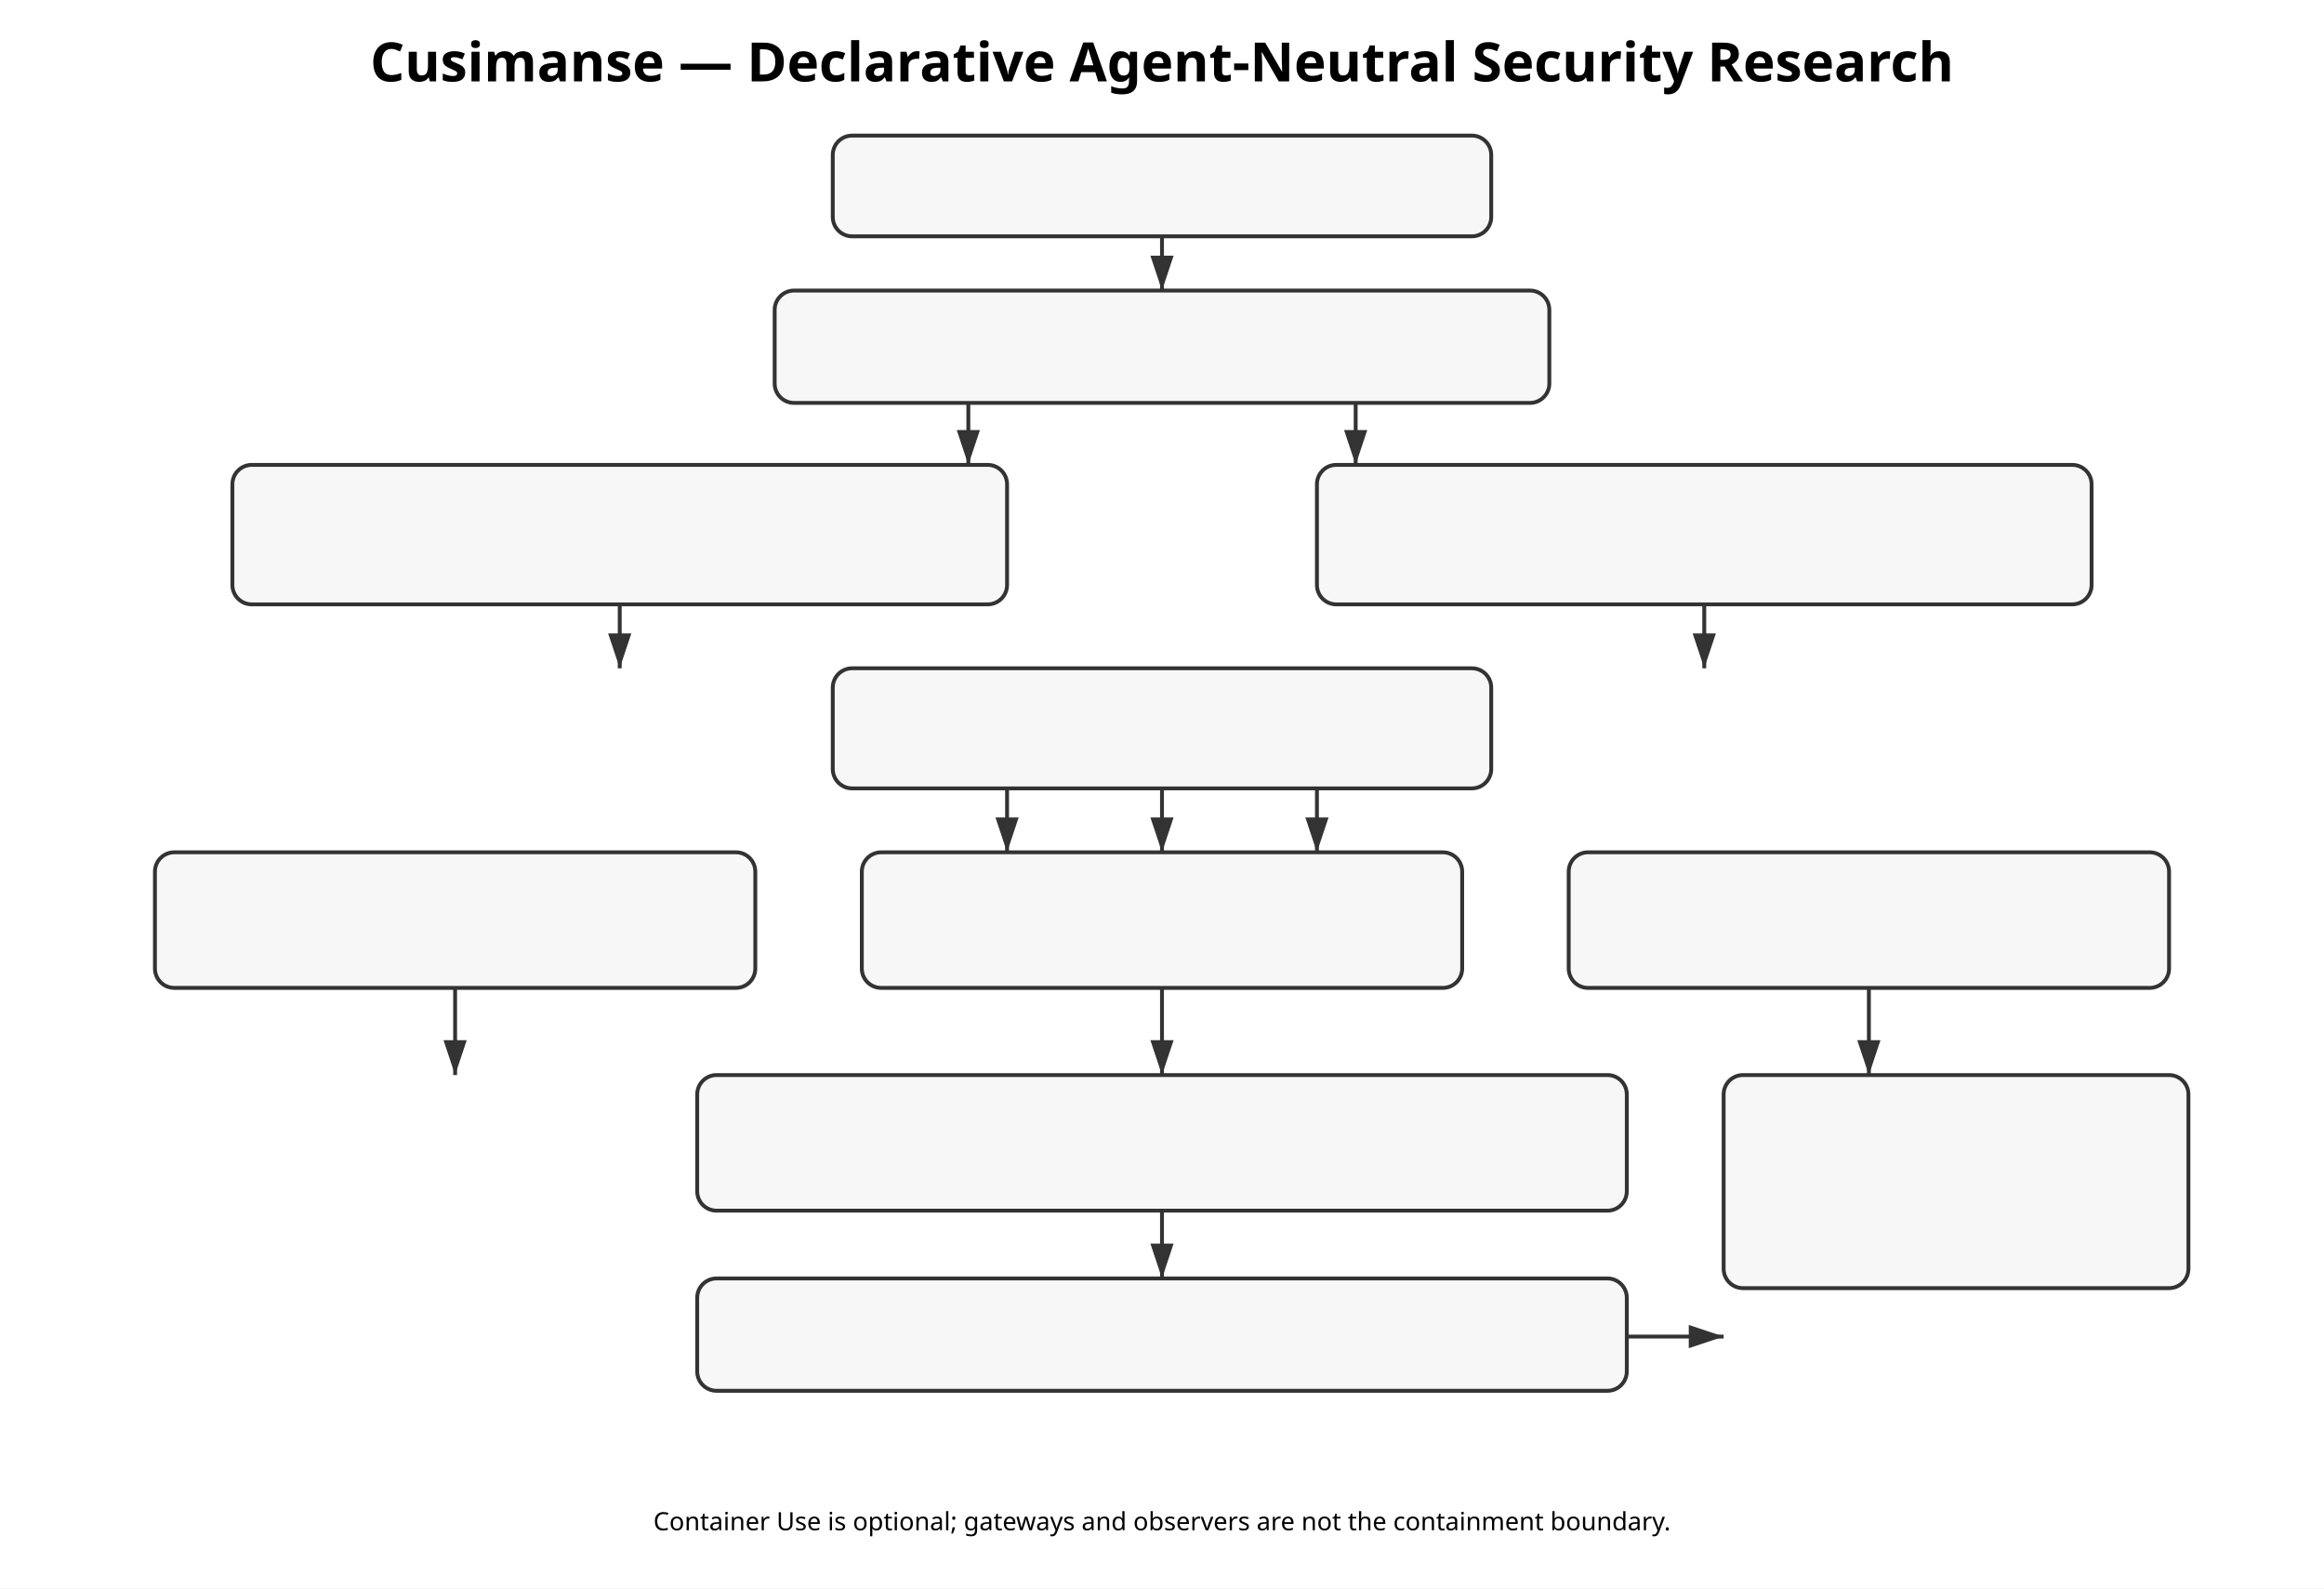
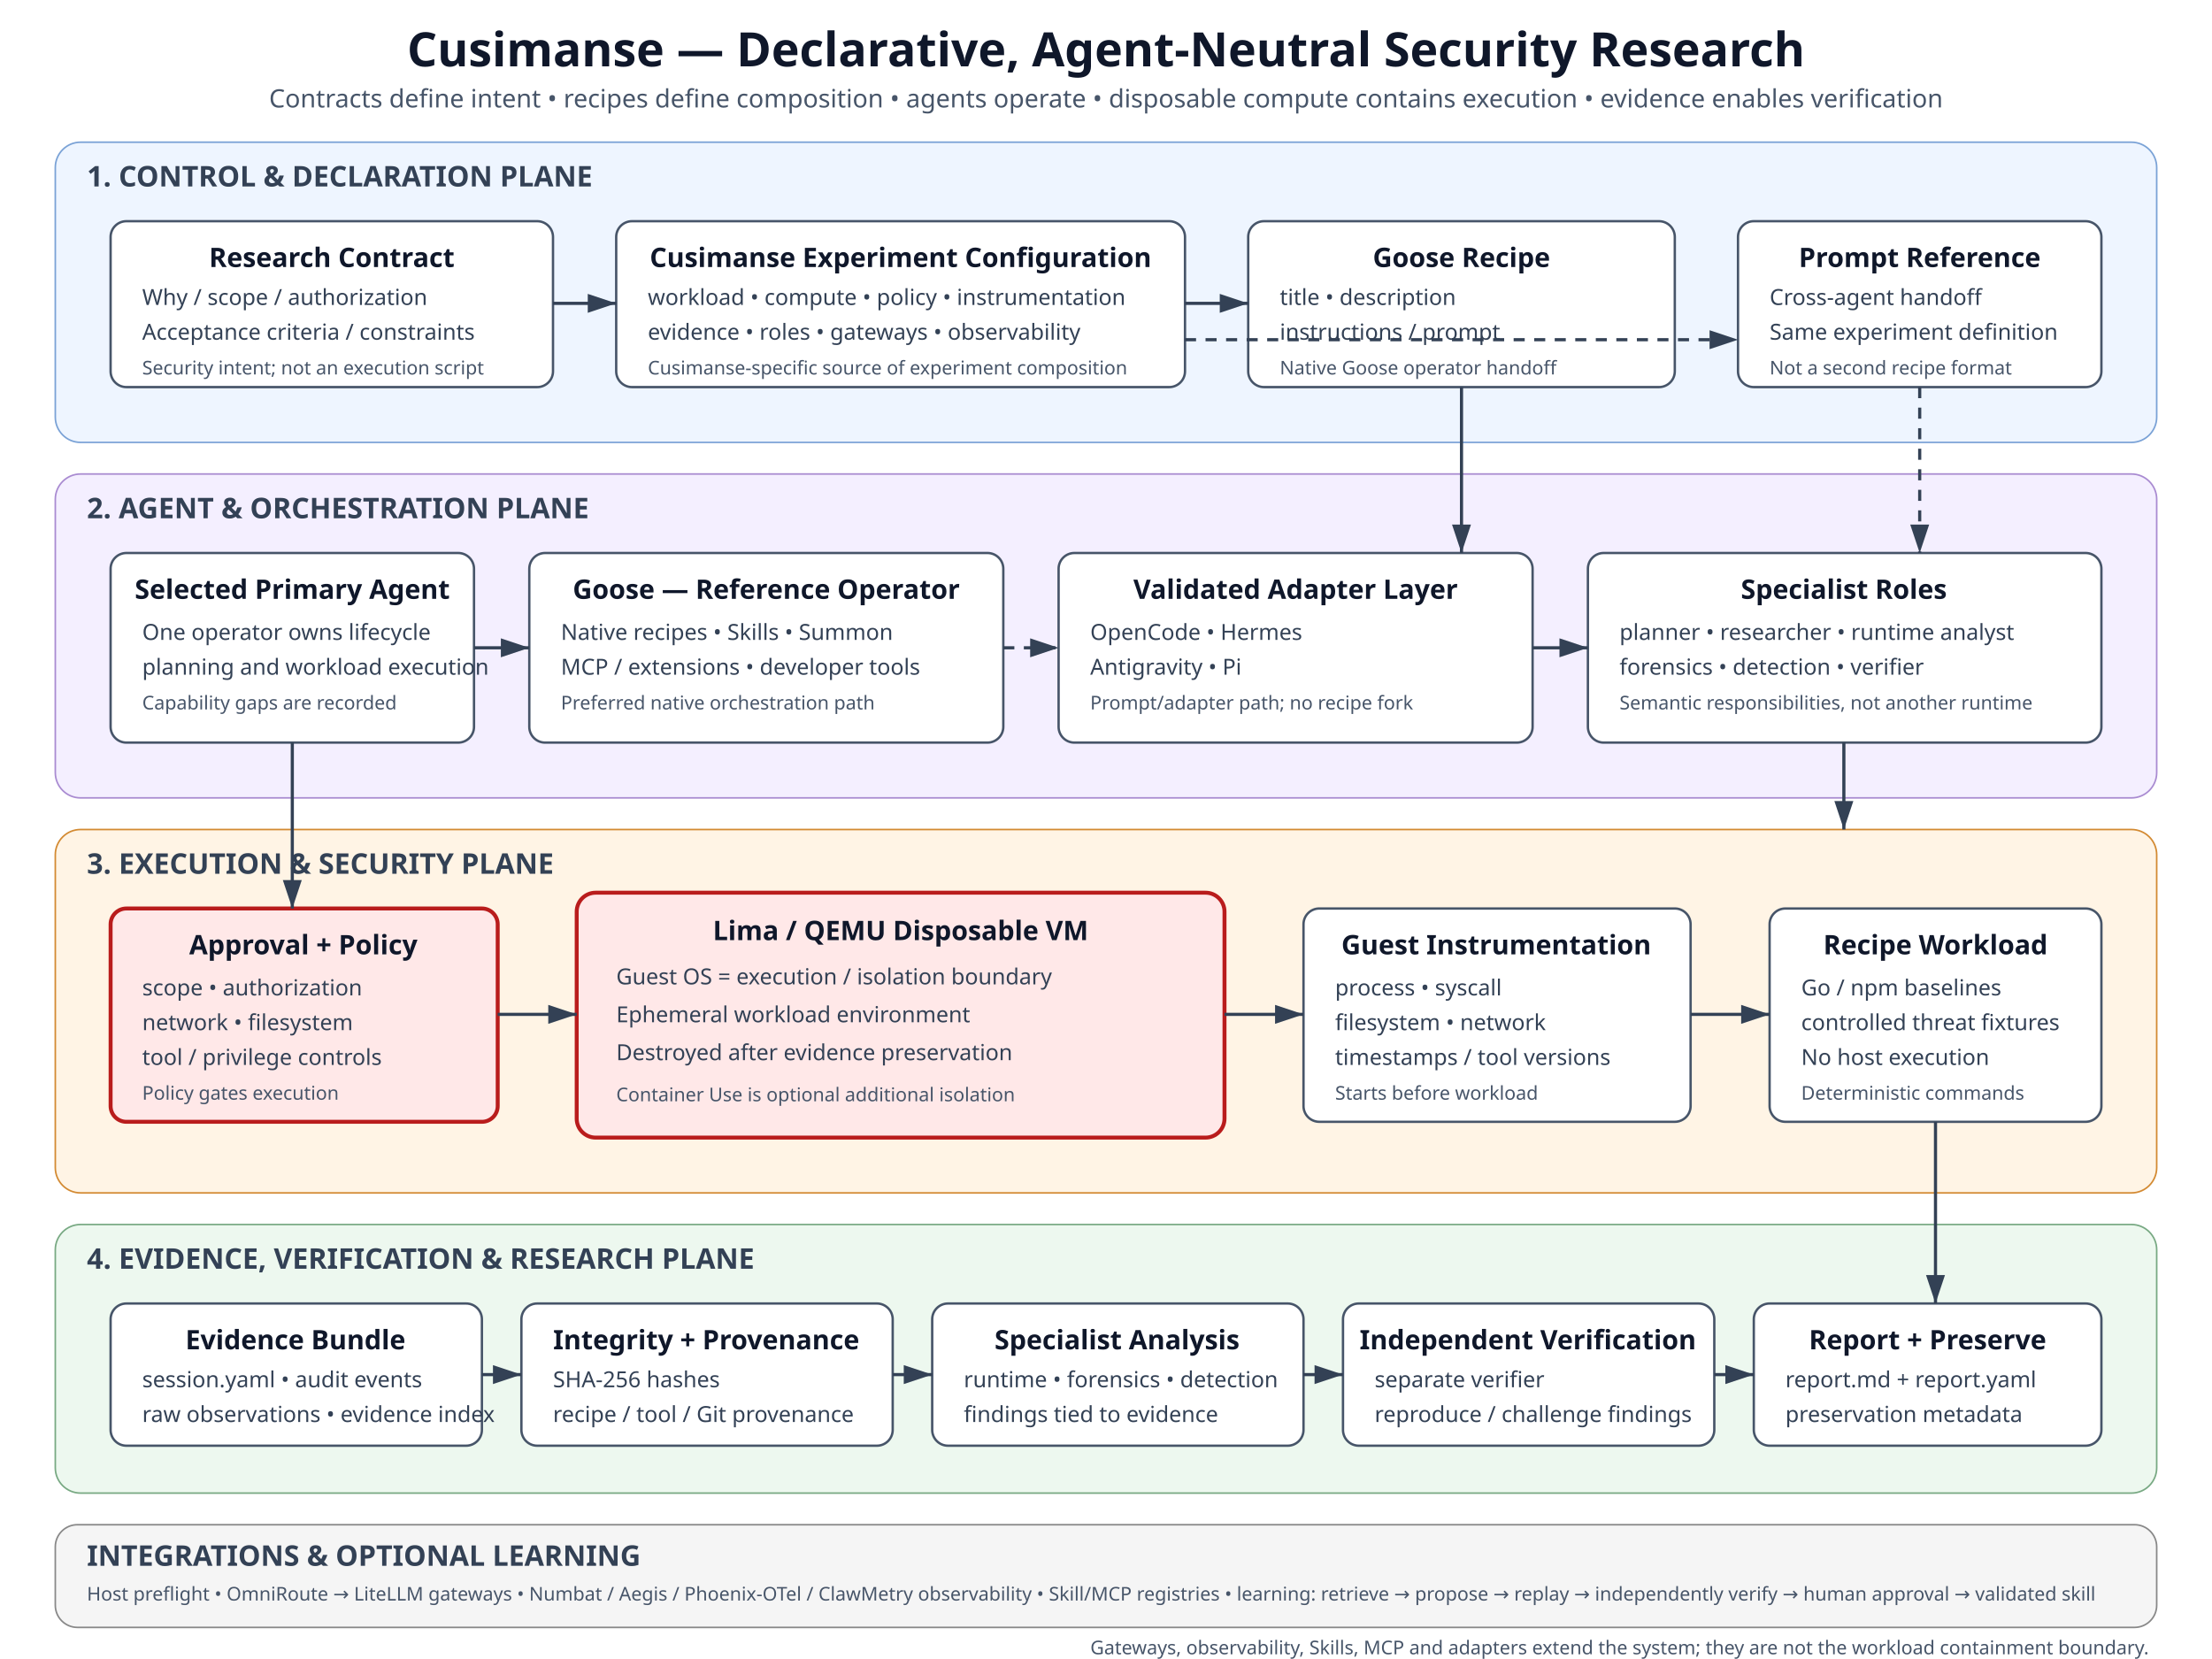
- <svg xmlns="http://www.w3.org/2000/svg" width="1200" height="820" viewBox="0 0 1200 820">
-   <rect width="1200" height="820" fill="white" />
-   <text x="600" y="42" text-anchor="middle" font-family="sans-serif" font-size="28" font-weight="bold">Cusimanse — Declarative Agent-Neutral Security Research</text>
-   <g font-family="sans-serif" font-size="16" stroke="#333" stroke-width="2" fill="#f7f7f7">
-     <rect x="430" y="70" width="340" height="52" rx="10" />
-     <text x="600" y="102" text-anchor="middle" stroke="none">Research Contract</text>
-     <rect x="400" y="150" width="400" height="58" rx="10" />
-     <text x="600" y="185" text-anchor="middle" stroke="none">Cusimanse Experiment Configuration</text>
-     <rect x="120" y="240" width="400" height="72" rx="10" />
-     <text x="320" y="270" text-anchor="middle" stroke="none">Goose Recipe</text>
-     <text x="320" y="294" text-anchor="middle" stroke="none" font-size="13">title + description + instructions/prompt</text>
-     <rect x="680" y="240" width="400" height="72" rx="10" />
-     <text x="880" y="270" text-anchor="middle" stroke="none">Prompt Reference</text>
-     <text x="880" y="294" text-anchor="middle" stroke="none" font-size="13">handoff for non-Goose agents</text>
-     <rect x="430" y="345" width="340" height="62" rx="10" />
-     <text x="600" y="382" text-anchor="middle" stroke="none">Selected Primary Agent</text>
-     <rect x="80" y="440" width="310" height="70" rx="10" />
-     <text x="235" y="470" text-anchor="middle" stroke="none">Goose native operator</text>
-     <text x="235" y="494" text-anchor="middle" stroke="none" font-size="13">Recipes • Summon • Skills • MCP</text>
-     <rect x="445" y="440" width="310" height="70" rx="10" />
-     <text x="600" y="470" text-anchor="middle" stroke="none">Other validated adapters</text>
-     <text x="600" y="494" text-anchor="middle" stroke="none" font-size="13">OpenCode • Hermes • Antigravity • Pi</text>
-     <rect x="810" y="440" width="310" height="70" rx="10" />
-     <text x="965" y="470" text-anchor="middle" stroke="none">Mandatory host</text>
-     <text x="965" y="494" text-anchor="middle" stroke="none" font-size="13">Gateways + observability + tools</text>
-     <rect x="360" y="555" width="480" height="70" rx="10" />
-     <text x="600" y="585" text-anchor="middle" stroke="none">Lima/QEMU disposable VM + guest instrumentation</text>
-     <text x="600" y="609" text-anchor="middle" stroke="none" font-size="13">execution / isolation boundary</text>
-     <rect x="360" y="660" width="480" height="58" rx="10" />
-     <text x="600" y="696" text-anchor="middle" stroke="none">Recipe workload → evidence → verification → report</text>
-     <rect x="890" y="555" width="240" height="110" rx="10" />
-     <text x="1010" y="585" text-anchor="middle" stroke="none">Learning</text>
-     <text x="1010" y="610" text-anchor="middle" stroke="none" font-size="13">retrieve → propose → replay</text>
-     <text x="1010" y="632" text-anchor="middle" stroke="none" font-size="13">→ verify → approve</text>
-     <text x="1010" y="654" text-anchor="middle" stroke="none" font-size="13">→ validated skill</text>
-   </g>
-   <g stroke="#333" stroke-width="2" fill="none" marker-end="url(#a)">
-     <path d="M600 122V150" />
-     <path d="M500 208V240" />
-     <path d="M700 208V240" />
-     <path d="M320 312V345" />
-     <path d="M880 312V345" />
-     <path d="M520 407V440" />
-     <path d="M600 407V440" />
-     <path d="M680 407V440" />
-     <path d="M235 510V555" />
-     <path d="M600 510V555" />
-     <path d="M965 510V555" />
-     <path d="M600 625V660" />
-     <path d="M840 690H890" />
-   </g>
+ <svg xmlns="http://www.w3.org/2000/svg" width="1400" height="1050" viewBox="0 0 1400 1050" role="img" aria-labelledby="title desc">
  <defs>
-     <marker id="a" markerWidth="10" markerHeight="10" refX="9" refY="3" orient="auto">
-       <path d="M0,0 L0,6 L9,3 z" fill="#333" />
+     <marker id="arrow" markerWidth="10" markerHeight="10" refX="9" refY="3" orient="auto">
+       <path d="M0,0 L0,6 L9,3 z" fill="#334155" />
    </marker>
+     <style>
+     .title{font:700 30px sans-serif;fill:#0f172a}.subtitle{font:16px sans-serif;fill:#475569}
+     .section{font:700 18px sans-serif;fill:#334155}.head{font:700 17px sans-serif;fill:#0f172a}.body{font:14px sans-serif;fill:#334155}
+     .small{font:12px sans-serif;fill:#475569}.box{stroke:#475569;stroke-width:1.5}.boundary{stroke:#b91c1c;stroke-width:2.5}.arrow{stroke:#334155;stroke-width:2;fill:none;marker-end:url(#arrow)}.dash{stroke-dasharray:7 6}
+   </style>
  </defs>
-   <text x="600" y="790" text-anchor="middle" font-family="sans-serif" font-size="13">Container Use is optional; gateways and observers are not the containment boundary.</text>
+   <rect width="1400" height="1050" fill="#ffffff" />
+   <text x="700" y="42" text-anchor="middle" class="title">Cusimanse — Declarative, Agent-Neutral Security Research</text>
+   <text x="700" y="68" text-anchor="middle" class="subtitle">Contracts define intent • recipes define composition • agents operate • disposable compute contains execution • evidence enables verification</text>
+   <rect x="35" y="90" width="1330" height="190" rx="16" fill="#eef5ff" stroke="#7aa2d6" />
+   <text x="55" y="118" class="section">1. CONTROL &amp; DECLARATION PLANE</text>
+   <rect x="70" y="140" width="280" height="105" rx="10" fill="#fff" class="box" />
+   <text x="210" y="169" text-anchor="middle" class="head">Research Contract</text>
+   <text x="90" y="193" class="body">Why / scope / authorization</text>
+   <text x="90" y="215" class="body">Acceptance criteria / constraints</text>
+   <text x="90" y="237" class="small">Security intent; not an execution script</text>
+   <rect x="390" y="140" width="360" height="105" rx="10" fill="#fff" class="box" />
+   <text x="570" y="169" text-anchor="middle" class="head">Cusimanse Experiment Configuration</text>
+   <text x="410" y="193" class="body">workload • compute • policy • instrumentation</text>
+   <text x="410" y="215" class="body">evidence • roles • gateways • observability</text>
+   <text x="410" y="237" class="small">Cusimanse-specific source of experiment composition</text>
+   <rect x="790" y="140" width="270" height="105" rx="10" fill="#fff" class="box" />
+   <text x="925" y="169" text-anchor="middle" class="head">Goose Recipe</text>
+   <text x="810" y="193" class="body">title • description</text>
+   <text x="810" y="215" class="body">instructions / prompt</text>
+   <text x="810" y="237" class="small">Native Goose operator handoff</text>
+   <rect x="1100" y="140" width="230" height="105" rx="10" fill="#fff" class="box" />
+   <text x="1215" y="169" text-anchor="middle" class="head">Prompt Reference</text>
+   <text x="1120" y="193" class="body">Cross-agent handoff</text>
+   <text x="1120" y="215" class="body">Same experiment definition</text>
+   <text x="1120" y="237" class="small">Not a second recipe format</text>
+   <path d="M350 192H390" class="arrow" />
+   <path d="M750 192H790" class="arrow" />
+   <path d="M750 215H1100" class="arrow dash" />
+   <rect x="35" y="300" width="1330" height="205" rx="16" fill="#f4efff" stroke="#a98bd1" />
+   <text x="55" y="328" class="section">2. AGENT &amp; ORCHESTRATION PLANE</text>
+   <rect x="70" y="350" width="230" height="120" rx="10" fill="#fff" class="box" />
+   <text x="185" y="379" text-anchor="middle" class="head">Selected Primary Agent</text>
+   <text x="90" y="405" class="body">One operator owns lifecycle</text>
+   <text x="90" y="427" class="body">planning and workload execution</text>
+   <text x="90" y="449" class="small">Capability gaps are recorded</text>
+   <rect x="335" y="350" width="300" height="120" rx="10" fill="#fff" class="box" />
+   <text x="485" y="379" text-anchor="middle" class="head">Goose — Reference Operator</text>
+   <text x="355" y="405" class="body">Native recipes • Skills • Summon</text>
+   <text x="355" y="427" class="body">MCP / extensions • developer tools</text>
+   <text x="355" y="449" class="small">Preferred native orchestration path</text>
+   <rect x="670" y="350" width="300" height="120" rx="10" fill="#fff" class="box" />
+   <text x="820" y="379" text-anchor="middle" class="head">Validated Adapter Layer</text>
+   <text x="690" y="405" class="body">OpenCode • Hermes</text>
+   <text x="690" y="427" class="body">Antigravity • Pi</text>
+   <text x="690" y="449" class="small">Prompt/adapter path; no recipe fork</text>
+   <rect x="1005" y="350" width="325" height="120" rx="10" fill="#fff" class="box" />
+   <text x="1167" y="379" text-anchor="middle" class="head">Specialist Roles</text>
+   <text x="1025" y="405" class="body">planner • researcher • runtime analyst</text>
+   <text x="1025" y="427" class="body">forensics • detection • verifier</text>
+   <text x="1025" y="449" class="small">Semantic responsibilities, not another runtime</text>
+   <path d="M925 245V350" class="arrow" />
+   <path d="M1215 245V350" class="arrow dash" />
+   <path d="M300 410H335" class="arrow" />
+   <path d="M635 410H670" class="arrow dash" />
+   <path d="M970 410H1005" class="arrow" />
+   <rect x="35" y="525" width="1330" height="230" rx="16" fill="#fff4e5" stroke="#d38a32" />
+   <text x="55" y="553" class="section">3. EXECUTION &amp; SECURITY PLANE</text>
+   <rect x="70" y="575" width="245" height="135" rx="10" fill="#ffe8e8" class="boundary" />
+   <text x="192" y="604" text-anchor="middle" class="head">Approval + Policy</text>
+   <text x="90" y="630" class="body">scope • authorization</text>
+   <text x="90" y="652" class="body">network • filesystem</text>
+   <text x="90" y="674" class="body">tool / privilege controls</text>
+   <text x="90" y="696" class="small">Policy gates execution</text>
+   <rect x="365" y="565" width="410" height="155" rx="12" fill="#ffe8e8" class="boundary" />
+   <text x="570" y="595" text-anchor="middle" class="head">Lima / QEMU Disposable VM</text>
+   <text x="390" y="623" class="body">Guest OS = execution / isolation boundary</text>
+   <text x="390" y="647" class="body">Ephemeral workload environment</text>
+   <text x="390" y="671" class="body">Destroyed after evidence preservation</text>
+   <text x="390" y="697" class="small">Container Use is optional additional isolation</text>
+   <rect x="825" y="575" width="245" height="135" rx="10" fill="#fff" class="box" />
+   <text x="947" y="604" text-anchor="middle" class="head">Guest Instrumentation</text>
+   <text x="845" y="630" class="body">process • syscall</text>
+   <text x="845" y="652" class="body">filesystem • network</text>
+   <text x="845" y="674" class="body">timestamps / tool versions</text>
+   <text x="845" y="696" class="small">Starts before workload</text>
+   <rect x="1120" y="575" width="210" height="135" rx="10" fill="#fff" class="box" />
+   <text x="1225" y="604" text-anchor="middle" class="head">Recipe Workload</text>
+   <text x="1140" y="630" class="body">Go / npm baselines</text>
+   <text x="1140" y="652" class="body">controlled threat fixtures</text>
+   <text x="1140" y="674" class="body">No host execution</text>
+   <text x="1140" y="696" class="small">Deterministic commands</text>
+   <path d="M185 470V575" class="arrow" />
+   <path d="M1167 470V525" class="arrow" />
+   <path d="M315 642H365" class="arrow" />
+   <path d="M775 642H825" class="arrow" />
+   <path d="M1070 642H1120" class="arrow" />
+   <rect x="35" y="775" width="1330" height="170" rx="16" fill="#edf8ef" stroke="#78a983" />
+   <text x="55" y="803" class="section">4. EVIDENCE, VERIFICATION &amp; RESEARCH PLANE</text>
+   <rect x="70" y="825" width="235" height="90" rx="10" fill="#fff" class="box" />
+   <text x="187" y="854" text-anchor="middle" class="head">Evidence Bundle</text>
+   <text x="90" y="878" class="body">session.yaml • audit events</text>
+   <text x="90" y="900" class="body">raw observations • evidence index</text>
+   <rect x="330" y="825" width="235" height="90" rx="10" fill="#fff" class="box" />
+   <text x="447" y="854" text-anchor="middle" class="head">Integrity + Provenance</text>
+   <text x="350" y="878" class="body">SHA-256 hashes</text>
+   <text x="350" y="900" class="body">recipe / tool / Git provenance</text>
+   <rect x="590" y="825" width="235" height="90" rx="10" fill="#fff" class="box" />
+   <text x="707" y="854" text-anchor="middle" class="head">Specialist Analysis</text>
+   <text x="610" y="878" class="body">runtime • forensics • detection</text>
+   <text x="610" y="900" class="body">findings tied to evidence</text>
+   <rect x="850" y="825" width="235" height="90" rx="10" fill="#fff" class="box" />
+   <text x="967" y="854" text-anchor="middle" class="head">Independent Verification</text>
+   <text x="870" y="878" class="body">separate verifier</text>
+   <text x="870" y="900" class="body">reproduce / challenge findings</text>
+   <rect x="1110" y="825" width="220" height="90" rx="10" fill="#fff" class="box" />
+   <text x="1220" y="854" text-anchor="middle" class="head">Report + Preserve</text>
+   <text x="1130" y="878" class="body">report.md + report.yaml</text>
+   <text x="1130" y="900" class="body">preservation metadata</text>
+   <path d="M1225 710V825" class="arrow" />
+   <path d="M305 870H330" class="arrow" />
+   <path d="M565 870H590" class="arrow" />
+   <path d="M825 870H850" class="arrow" />
+   <path d="M1085 870H1110" class="arrow" />
+   <rect x="35" y="965" width="1330" height="65" rx="14" fill="#f5f5f5" stroke="#888" />
+   <text x="55" y="991" class="section">INTEGRATIONS &amp; OPTIONAL LEARNING</text>
+   <text x="55" y="1013" class="small">Host preflight • OmniRoute → LiteLLM gateways • Numbat / Aegis / Phoenix-OTel / ClawMetry observability • Skill/MCP registries • learning: retrieve → propose → replay → independently verify → human approval → validated skill</text>
+   <text x="1360" y="1047" text-anchor="end" class="small">Gateways, observability, Skills, MCP and adapters extend the system; they are not the workload containment boundary.</text>
</svg>
